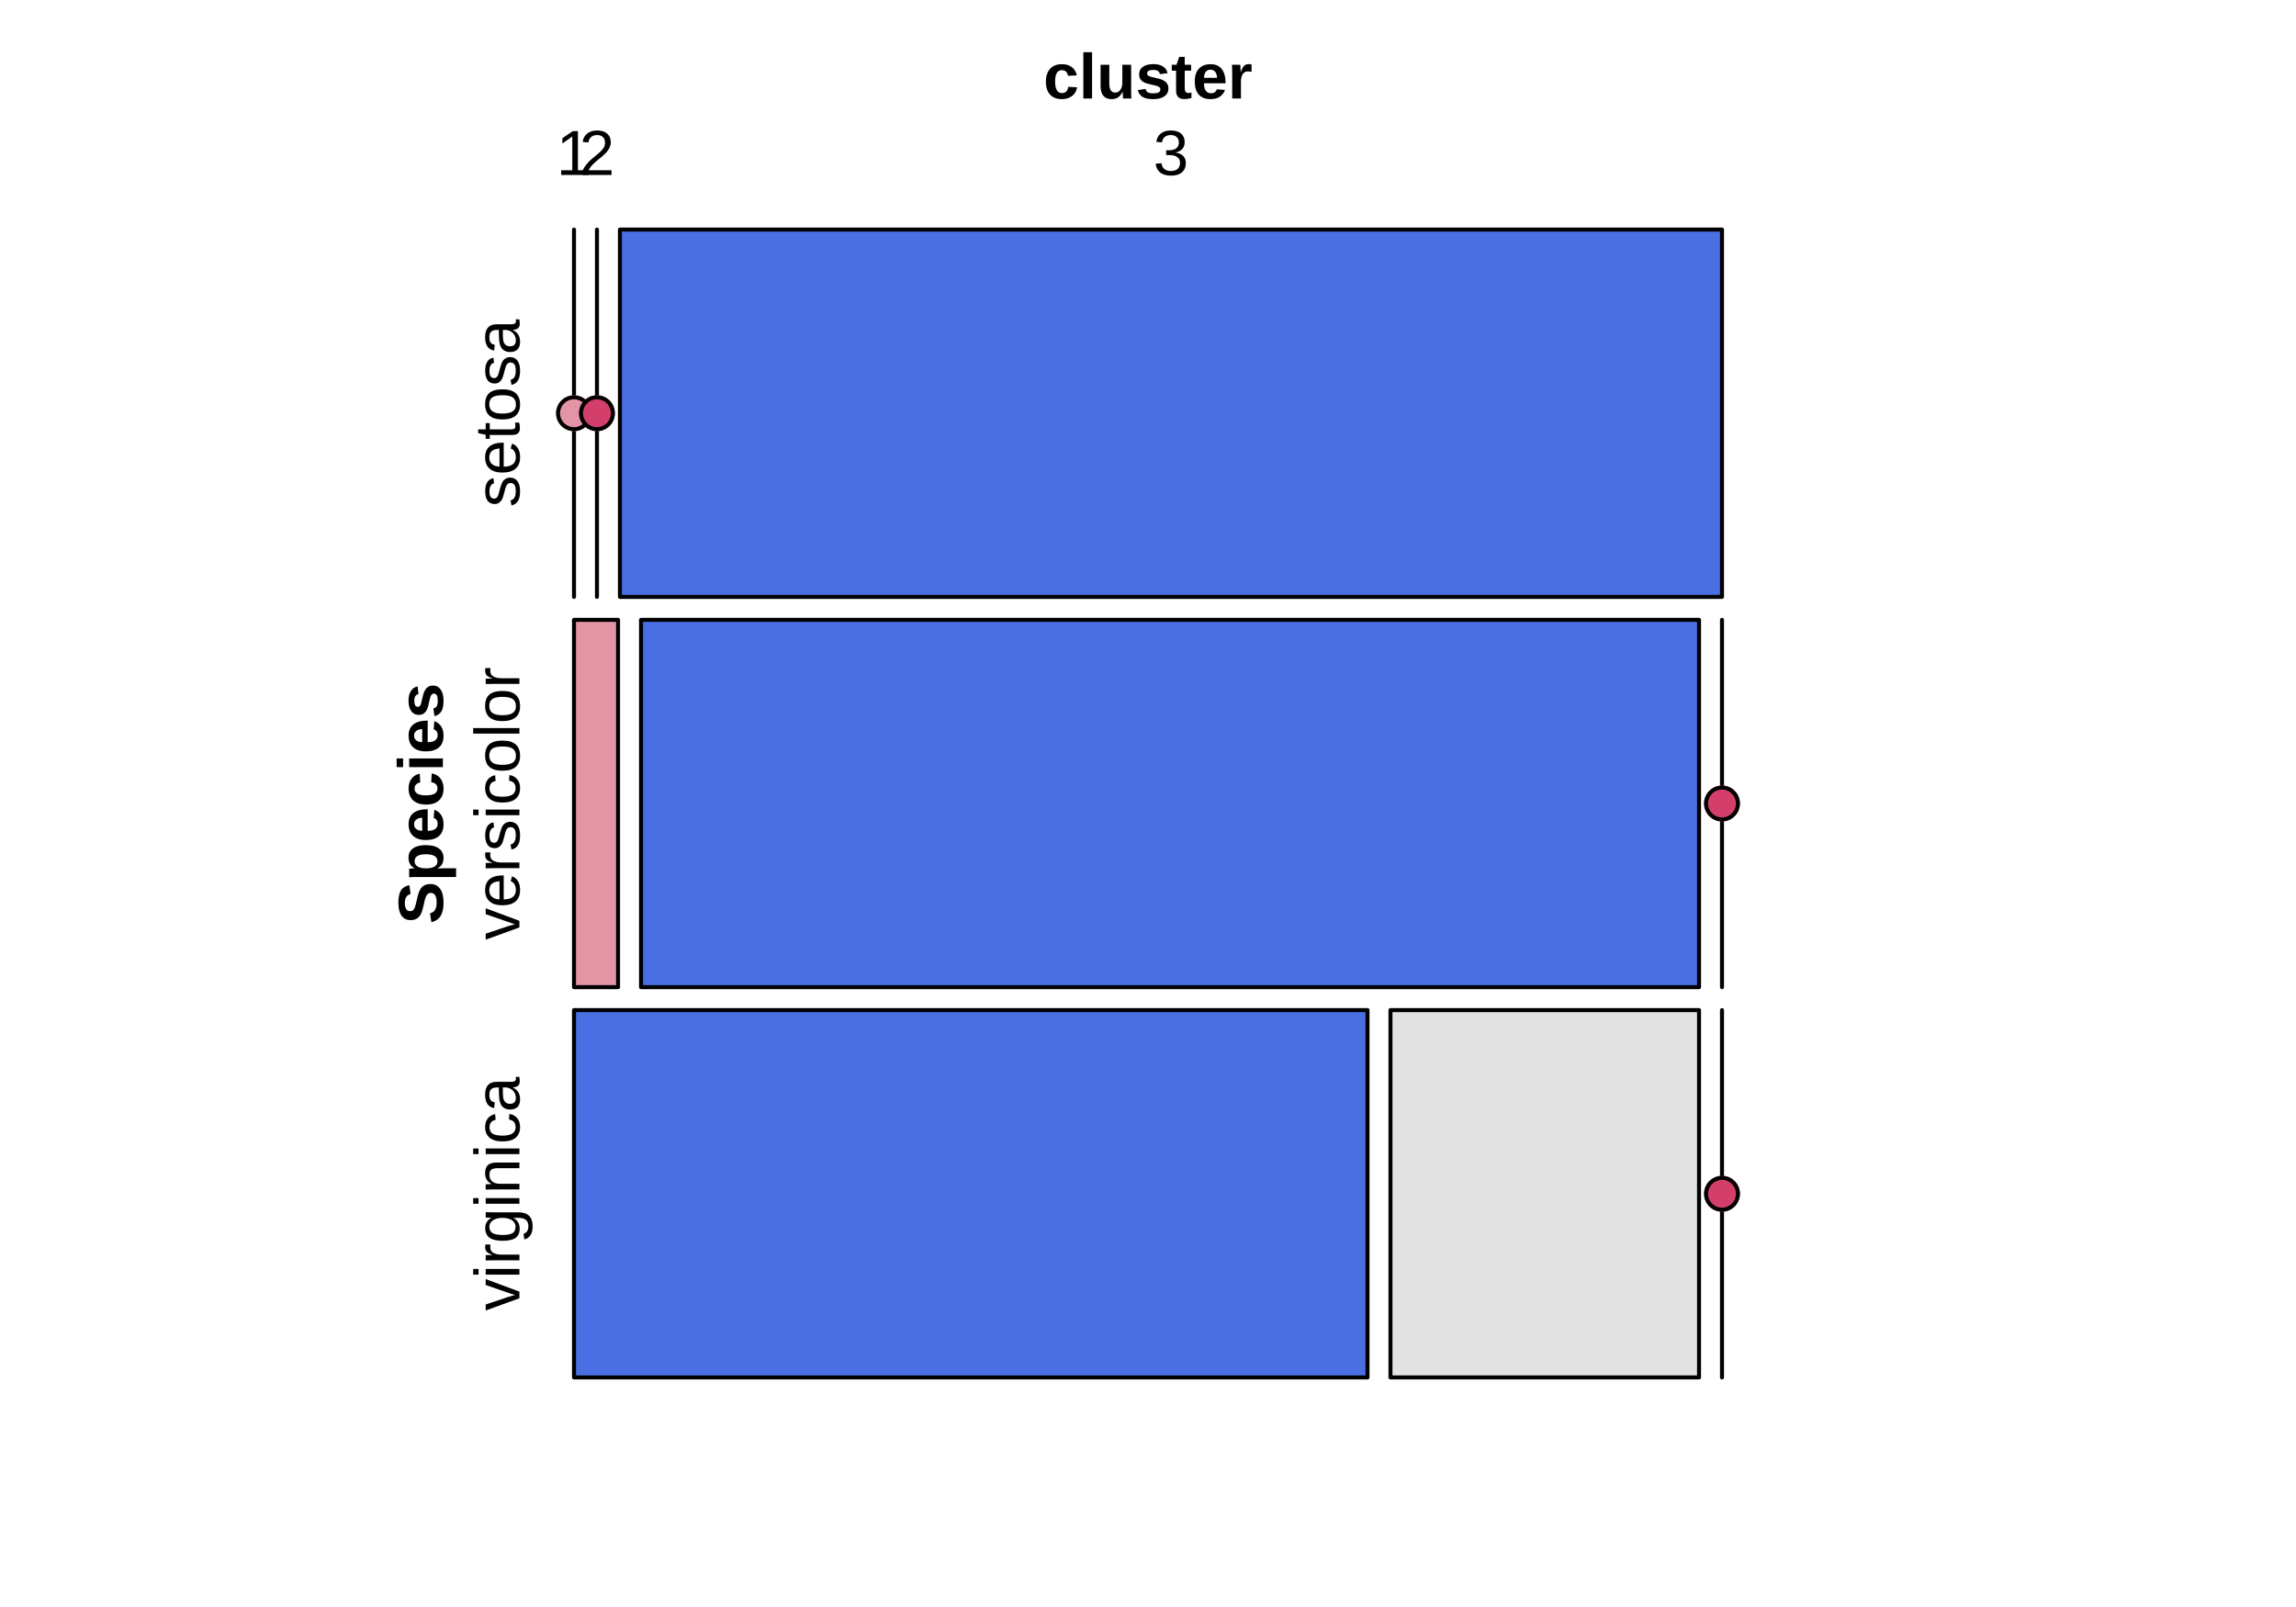
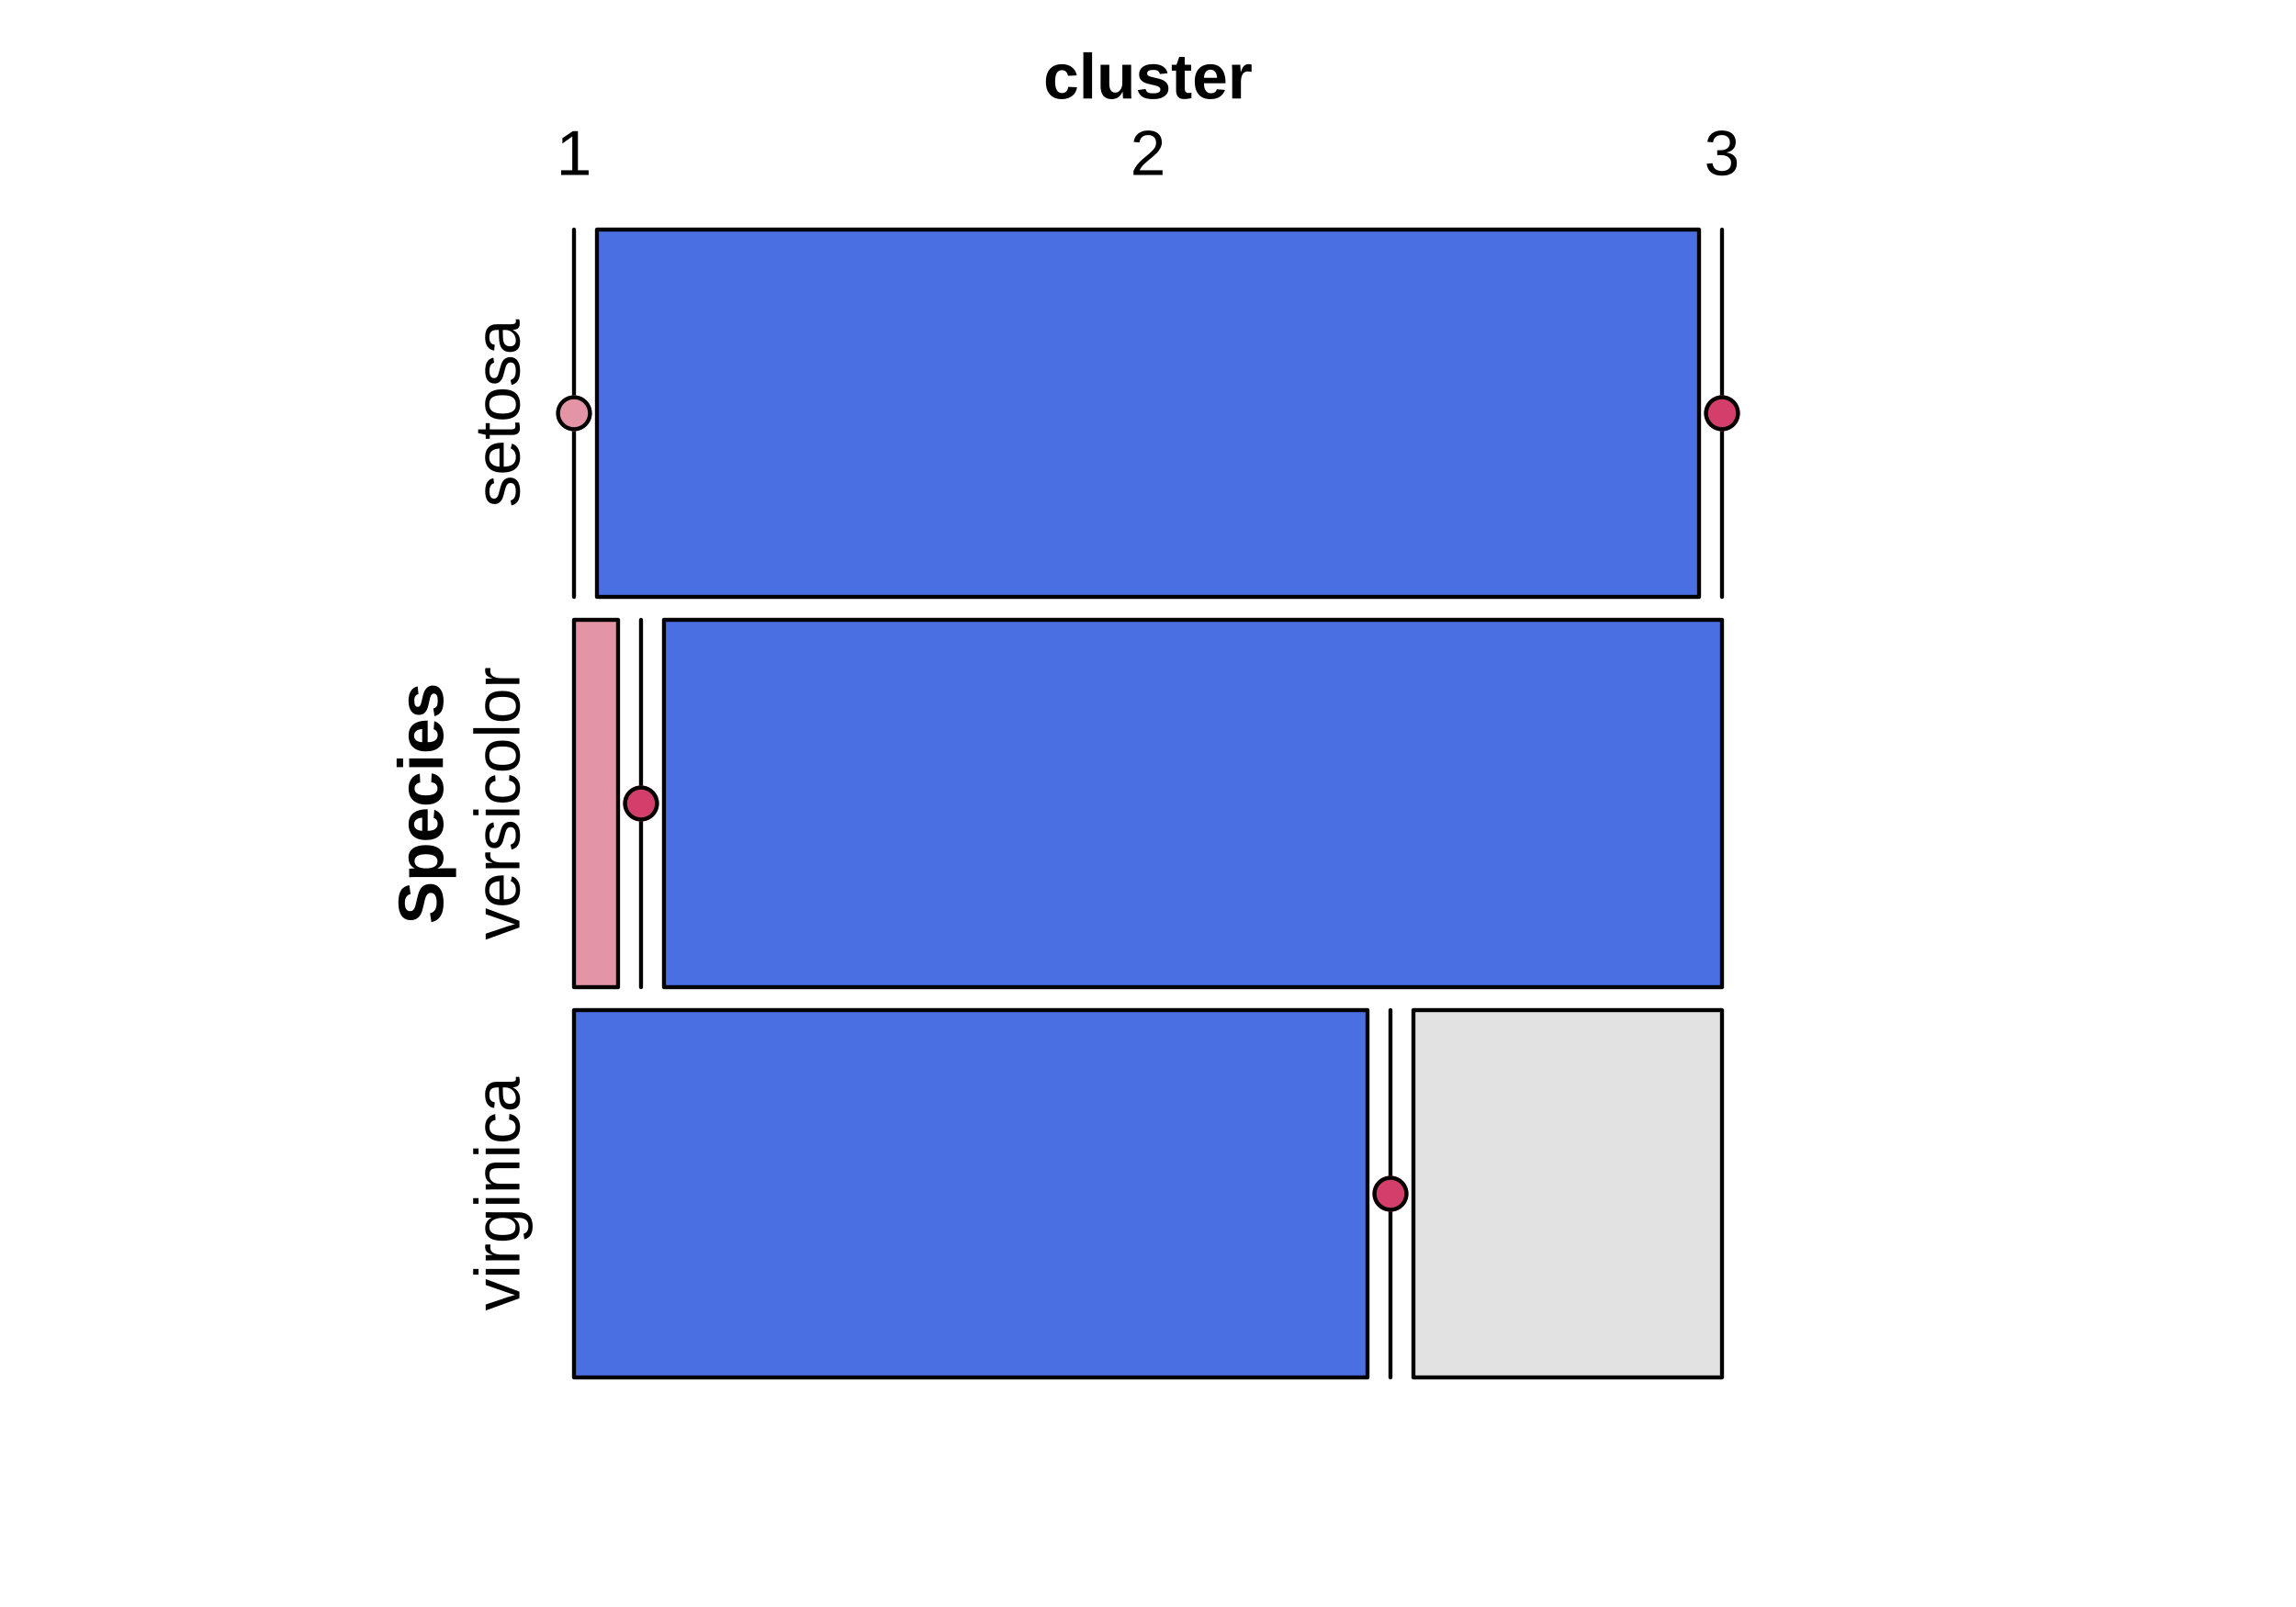
<svg xmlns="http://www.w3.org/2000/svg" viewBox="0 0 432.00 302.40">
  <defs>
    <style type="text/css">
    line, polyline, path, rect, circle {
      fill: none;
      stroke: #000000;
      stroke-linecap: round;
      stroke-linejoin: round;
      stroke-miterlimit: 10.00;
    }
  </style>
  </defs>
  <rect width="100%" height="100%" style="stroke: none; fill: #FFFFFF;" />
  <polyline points="108.00,112.32 108.00,43.20 " style="stroke-width: 0.75;" />
  <polyline points="108.00,77.76 108.00,77.76 " style="stroke-width: 0.75;" />
  <circle cx="108.00" cy="77.76" r="2.25pt" style="stroke-width: 0.75; stroke: #E495A5; fill: #E495A5;" />
  <circle cx="108.00" cy="77.76" r="2.25pt" style="stroke-width: 0.75;" />
-   <polyline points="112.32,112.32 112.32,43.20 " style="stroke-width: 0.75;" />
-   <polyline points="112.32,77.76 112.32,77.76 " style="stroke-width: 0.75;" />
-   <circle cx="112.32" cy="77.76" r="2.25pt" style="stroke-width: 0.75; stroke: #D33F6A; fill: #D33F6A;" />
-   <circle cx="112.32" cy="77.76" r="2.25pt" style="stroke-width: 0.75;" />
-   <rect x="116.64" y="43.20" width="207.36" height="69.12" style="stroke-width: 0.75; fill: #4A6FE3;" />
+   <rect x="112.32" y="43.20" width="207.36" height="69.12" style="stroke-width: 0.75; fill: #4A6FE3;" />
+   <polyline points="324.00,112.32 324.00,43.20 " style="stroke-width: 0.75;" />
+   <polyline points="324.00,77.76 324.00,77.76 " style="stroke-width: 0.75;" />
+   <circle cx="324.00" cy="77.76" r="2.25pt" style="stroke-width: 0.75; stroke: #D33F6A; fill: #D33F6A;" />
+   <circle cx="324.00" cy="77.76" r="2.25pt" style="stroke-width: 0.75;" />
  <rect x="108.00" y="116.64" width="8.29" height="69.12" style="stroke-width: 0.75; fill: #E495A5;" />
-   <rect x="120.61" y="116.64" width="199.07" height="69.12" style="stroke-width: 0.75; fill: #4A6FE3;" />
-   <polyline points="324.00,185.76 324.00,116.64 " style="stroke-width: 0.75;" />
-   <polyline points="324.00,151.20 324.00,151.20 " style="stroke-width: 0.75;" />
-   <circle cx="324.00" cy="151.20" r="2.25pt" style="stroke-width: 0.75; stroke: #D33F6A; fill: #D33F6A;" />
-   <circle cx="324.00" cy="151.20" r="2.25pt" style="stroke-width: 0.75;" />
+   <polyline points="120.61,185.76 120.61,116.64 " style="stroke-width: 0.75;" />
+   <polyline points="120.61,151.20 120.61,151.20 " style="stroke-width: 0.75;" />
+   <circle cx="120.61" cy="151.20" r="2.25pt" style="stroke-width: 0.75; stroke: #D33F6A; fill: #D33F6A;" />
+   <circle cx="120.61" cy="151.20" r="2.25pt" style="stroke-width: 0.75;" />
+   <rect x="124.93" y="116.64" width="199.07" height="69.12" style="stroke-width: 0.75; fill: #4A6FE3;" />
  <rect x="108.00" y="190.08" width="149.30" height="69.12" style="stroke-width: 0.75; fill: #4A6FE3;" />
-   <rect x="261.62" y="190.08" width="58.06" height="69.12" style="stroke-width: 0.75; fill: #E2E2E2;" />
-   <polyline points="324.00,259.20 324.00,190.08 " style="stroke-width: 0.75;" />
-   <polyline points="324.00,224.64 324.00,224.64 " style="stroke-width: 0.75;" />
-   <circle cx="324.00" cy="224.64" r="2.25pt" style="stroke-width: 0.75; stroke: #D33F6A; fill: #D33F6A;" />
-   <circle cx="324.00" cy="224.64" r="2.25pt" style="stroke-width: 0.75;" />
+   <polyline points="261.62,259.20 261.62,190.08 " style="stroke-width: 0.75;" />
+   <polyline points="261.62,224.64 261.62,224.64 " style="stroke-width: 0.75;" />
+   <circle cx="261.62" cy="224.64" r="2.25pt" style="stroke-width: 0.75; stroke: #D33F6A; fill: #D33F6A;" />
+   <circle cx="261.62" cy="224.64" r="2.25pt" style="stroke-width: 0.75;" />
+   <rect x="265.94" y="190.08" width="58.06" height="69.12" style="stroke-width: 0.75; fill: #E2E2E2;" />
  <text x="196.32" y="18.53" style="font-size: 12.00px; font-weight: bold; font-family: Liberation Sans;" textLength="39.35px" lengthAdjust="spacingAndGlyphs">cluster</text>
  <text transform="translate(83.33,173.88) rotate(-90)" style="font-size: 12.00px; font-weight: bold; font-family: Liberation Sans;" textLength="45.36px" lengthAdjust="spacingAndGlyphs">Species</text>
  <text transform="translate(97.73,246.65) rotate(-90)" style="font-size: 12.00px; font-family: Liberation Sans;" textLength="44.02px" lengthAdjust="spacingAndGlyphs">virginica</text>
  <text transform="translate(97.73,176.87) rotate(-90)" style="font-size: 12.00px; font-family: Liberation Sans;" textLength="51.35px" lengthAdjust="spacingAndGlyphs">versicolor</text>
  <text transform="translate(97.73,95.44) rotate(-90)" style="font-size: 12.00px; font-family: Liberation Sans;" textLength="35.36px" lengthAdjust="spacingAndGlyphs">setosa</text>
  <text x="104.66" y="32.93" style="font-size: 12.00px; font-family: Liberation Sans;" textLength="6.67px" lengthAdjust="spacingAndGlyphs">1</text>
-   <text x="108.98" y="32.93" style="font-size: 12.00px; font-family: Liberation Sans;" textLength="6.67px" lengthAdjust="spacingAndGlyphs">2</text>
-   <text x="216.98" y="32.93" style="font-size: 12.00px; font-family: Liberation Sans;" textLength="6.67px" lengthAdjust="spacingAndGlyphs">3</text>
+   <text x="212.66" y="32.93" style="font-size: 12.00px; font-family: Liberation Sans;" textLength="6.67px" lengthAdjust="spacingAndGlyphs">2</text>
+   <text x="320.66" y="32.93" style="font-size: 12.00px; font-family: Liberation Sans;" textLength="6.67px" lengthAdjust="spacingAndGlyphs">3</text>
</svg>
